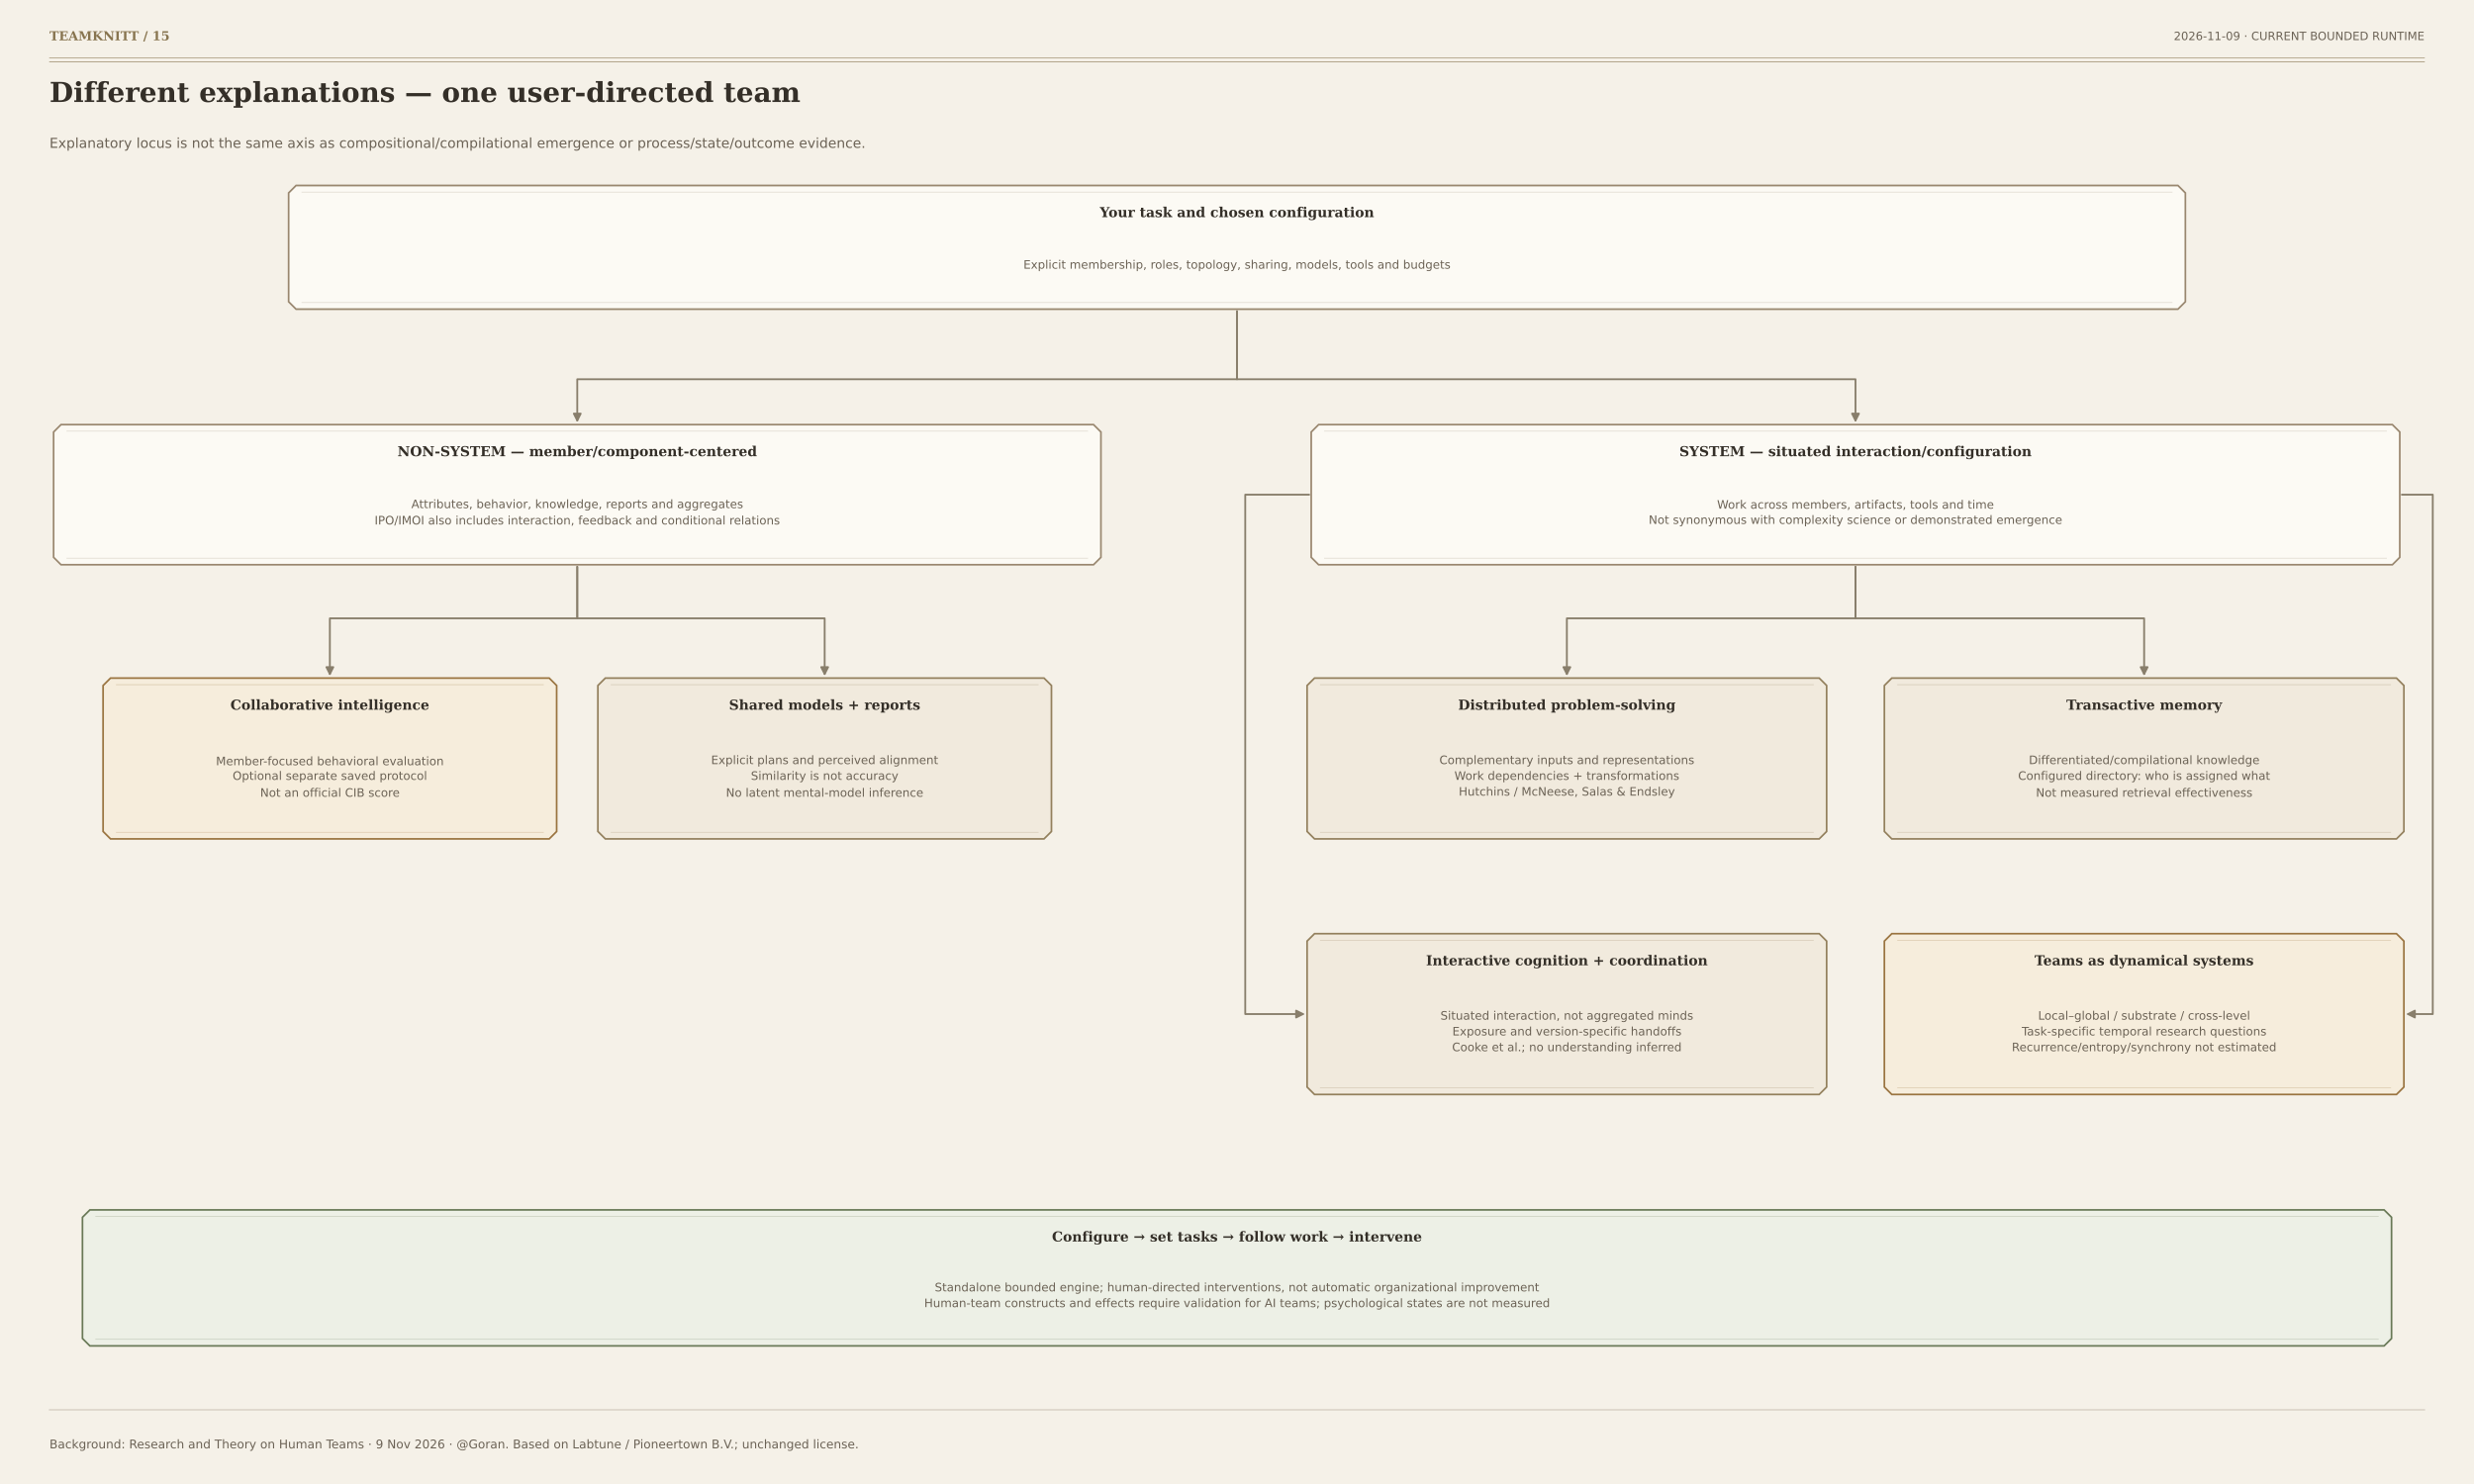
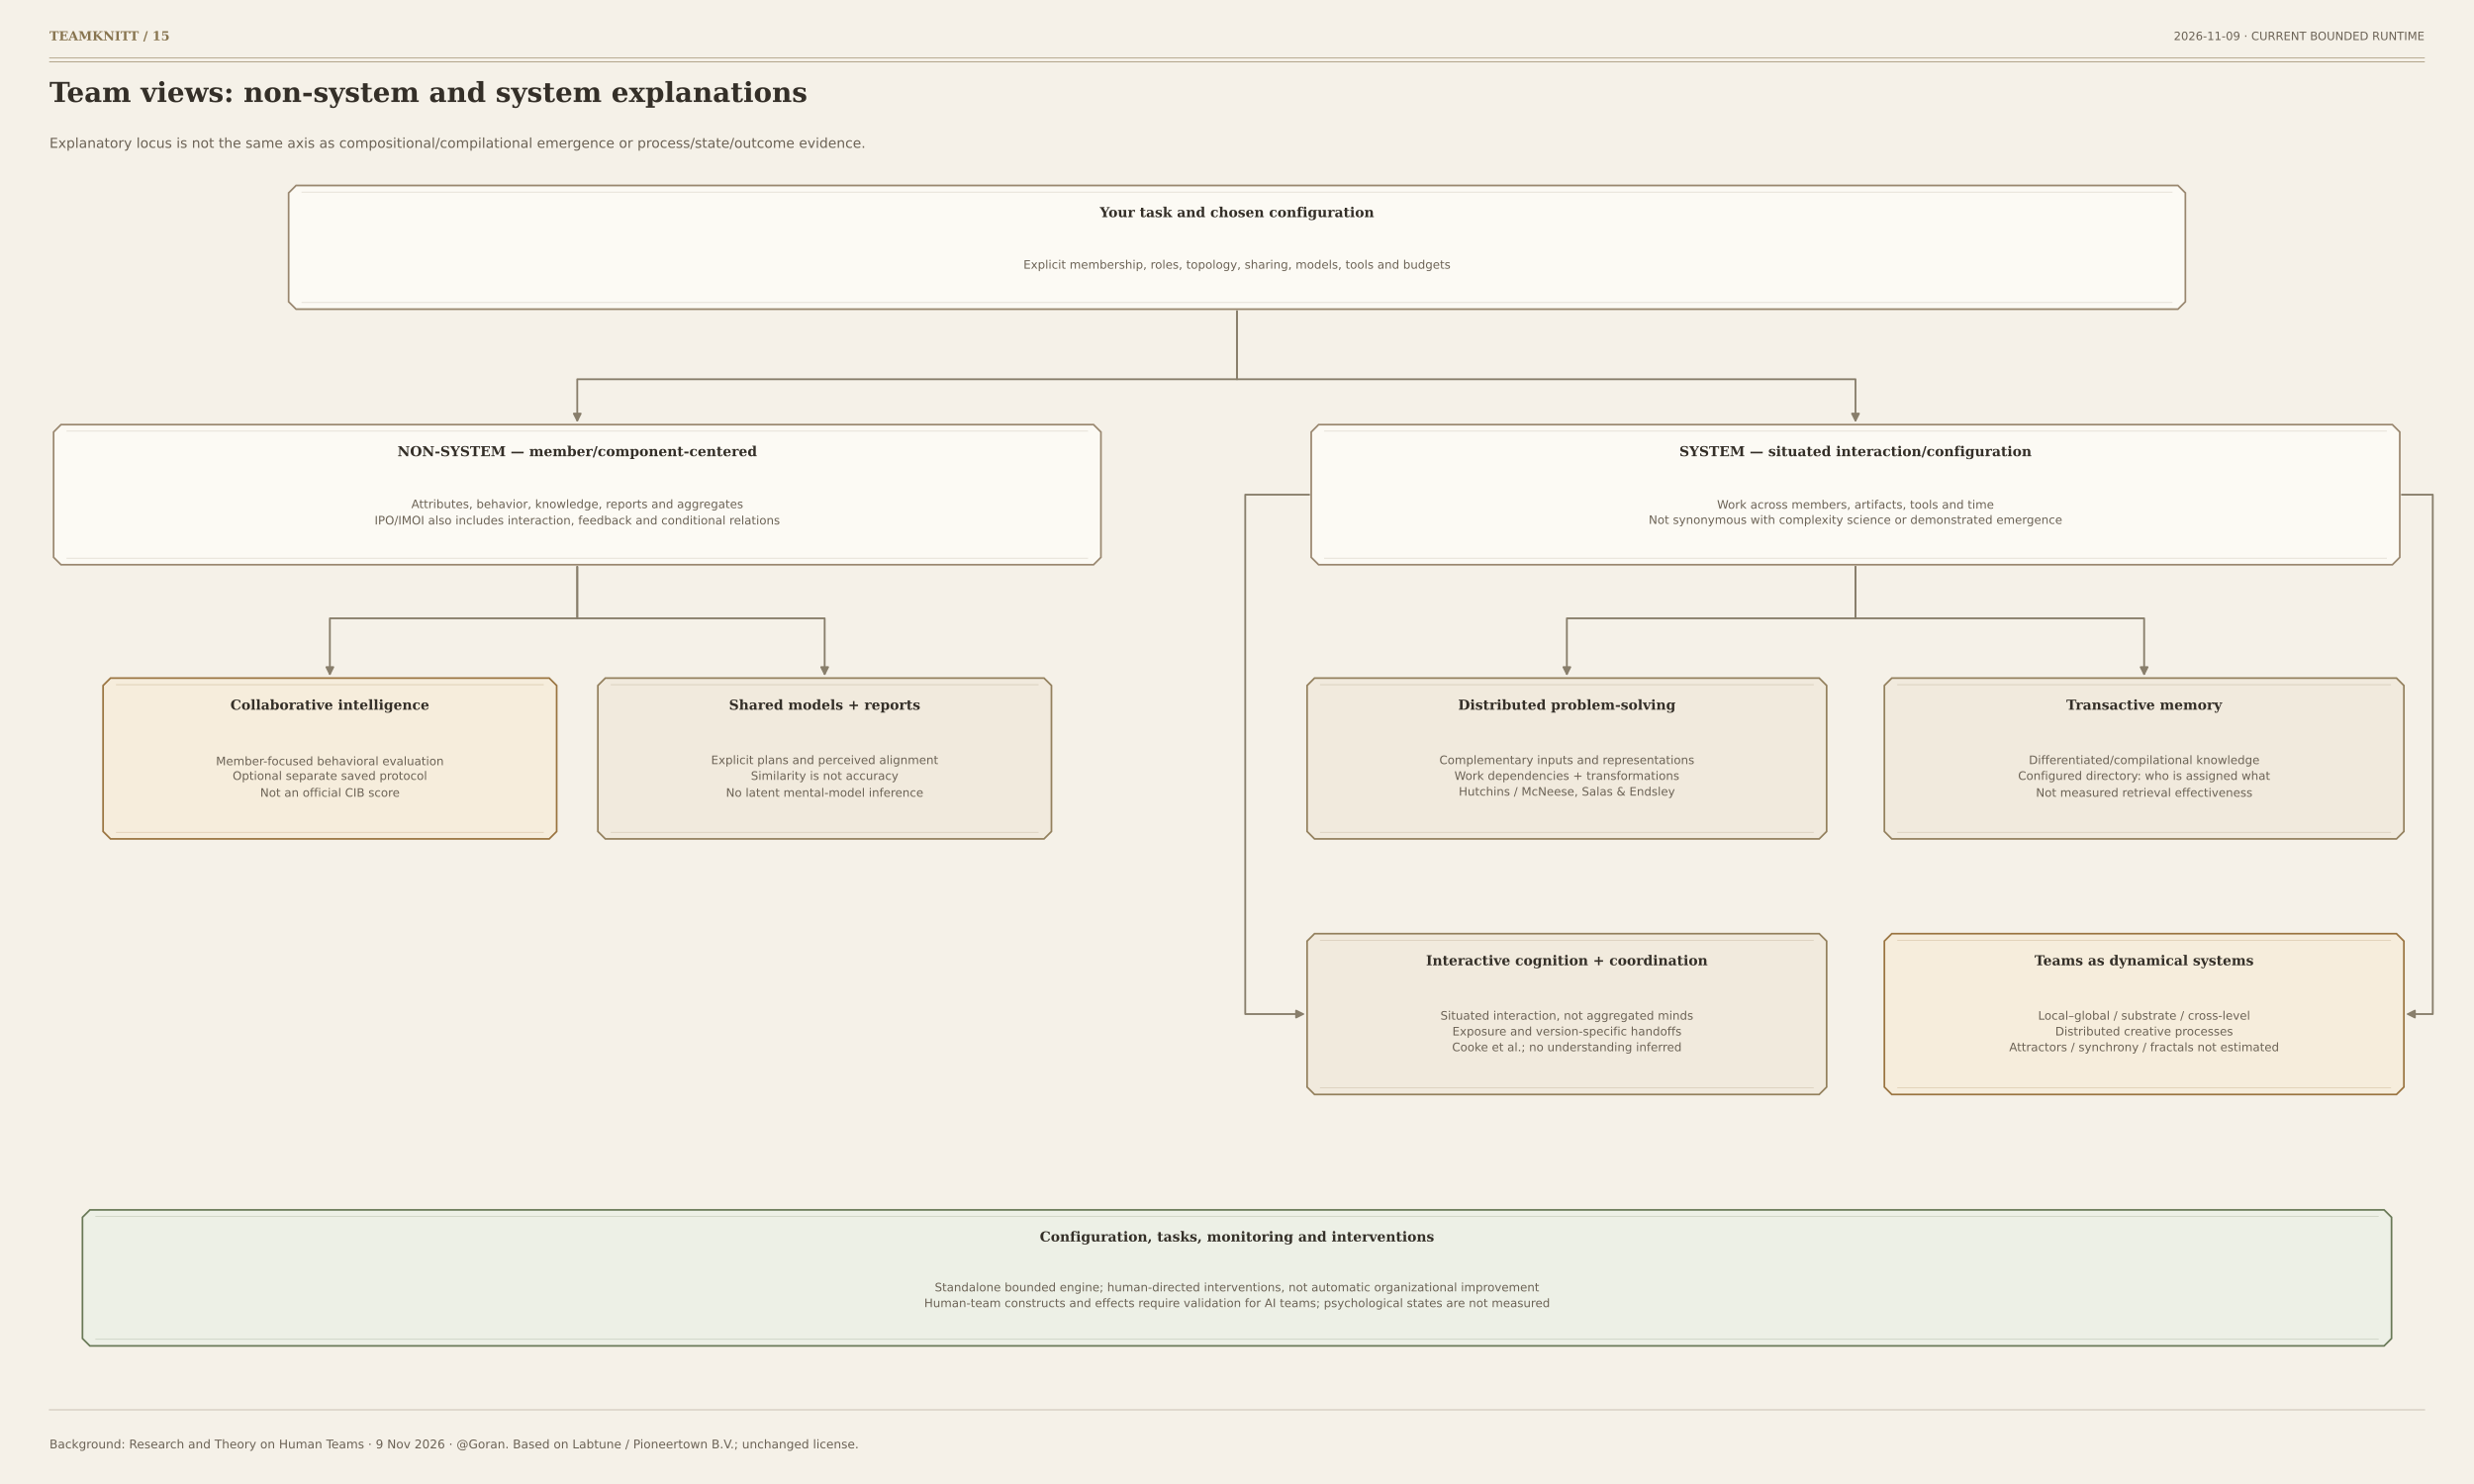
<svg xmlns="http://www.w3.org/2000/svg" width="2160pt" height="1296pt" viewBox="0 0 2160 1296" version="1.1">
  <defs>
    <style type="text/css">*{stroke-linejoin: round; stroke-linecap: butt}</style>
  </defs>
  <g id="figure_1">
    <g id="patch_1">
      <path d="M 0 1296 L 2160 1296 L 2160 0 L 0 0 z " style="fill: #f5f1e8" />
    </g>
    <g id="axes_1">
      <g id="patch_2">
-         <path d="M 1080 271.8 L 1080 331.2 L 504 331.2 L 504 367.211 " clip-path="url(#pef804aaabe)" style="fill: none; stroke: #887e6b; stroke-width: 1.6; stroke-linecap: round" />
-         <path d="M 507 361.211 L 504 367.211 L 501 361.211 z " clip-path="url(#pef804aaabe)" style="fill: #887e6b; stroke: #887e6b; stroke-width: 1.6; stroke-linecap: round" />
+         <path d="M 1080 271.8 L 1080 331.2 L 504 331.2 L 504 367.211 " clip-path="url(#pc1cae5103c)" style="fill: none; stroke: #887e6b; stroke-width: 1.6; stroke-linecap: round" />
+         <path d="M 507 361.211 L 504 367.211 L 501 361.211 z " clip-path="url(#pc1cae5103c)" style="fill: #887e6b; stroke: #887e6b; stroke-width: 1.6; stroke-linecap: round" />
      </g>
      <g id="patch_3">
-         <path d="M 1080 271.8 L 1080 331.2 L 1620 331.2 L 1620 367.211 " clip-path="url(#pef804aaabe)" style="fill: none; stroke: #887e6b; stroke-width: 1.6; stroke-linecap: round" />
-         <path d="M 1623 361.211 L 1620 367.211 L 1617 361.211 z " clip-path="url(#pef804aaabe)" style="fill: #887e6b; stroke: #887e6b; stroke-width: 1.6; stroke-linecap: round" />
+         <path d="M 1080 271.8 L 1080 331.2 L 1620 331.2 L 1620 367.211 " clip-path="url(#pc1cae5103c)" style="fill: none; stroke: #887e6b; stroke-width: 1.6; stroke-linecap: round" />
+         <path d="M 1623 361.211 L 1620 367.211 L 1617 361.211 z " clip-path="url(#pc1cae5103c)" style="fill: #887e6b; stroke: #887e6b; stroke-width: 1.6; stroke-linecap: round" />
      </g>
      <g id="patch_4">
-         <path d="M 504 495 L 504 540 L 288 540 L 288 588.611 " clip-path="url(#pef804aaabe)" style="fill: none; stroke: #887e6b; stroke-width: 1.6; stroke-linecap: round" />
-         <path d="M 291 582.611 L 288 588.611 L 285 582.611 z " clip-path="url(#pef804aaabe)" style="fill: #887e6b; stroke: #887e6b; stroke-width: 1.6; stroke-linecap: round" />
+         <path d="M 504 495 L 504 540 L 288 540 L 288 588.611 " clip-path="url(#pc1cae5103c)" style="fill: none; stroke: #887e6b; stroke-width: 1.6; stroke-linecap: round" />
+         <path d="M 291 582.611 L 288 588.611 L 285 582.611 z " clip-path="url(#pc1cae5103c)" style="fill: #887e6b; stroke: #887e6b; stroke-width: 1.6; stroke-linecap: round" />
      </g>
      <g id="patch_5">
-         <path d="M 504 495 L 504 540 L 720 540 L 720 588.611 " clip-path="url(#pef804aaabe)" style="fill: none; stroke: #887e6b; stroke-width: 1.6; stroke-linecap: round" />
-         <path d="M 723 582.611 L 720 588.611 L 717 582.611 z " clip-path="url(#pef804aaabe)" style="fill: #887e6b; stroke: #887e6b; stroke-width: 1.6; stroke-linecap: round" />
+         <path d="M 504 495 L 504 540 L 720 540 L 720 588.611 " clip-path="url(#pc1cae5103c)" style="fill: none; stroke: #887e6b; stroke-width: 1.6; stroke-linecap: round" />
+         <path d="M 723 582.611 L 720 588.611 L 717 582.611 z " clip-path="url(#pc1cae5103c)" style="fill: #887e6b; stroke: #887e6b; stroke-width: 1.6; stroke-linecap: round" />
      </g>
      <g id="patch_6">
-         <path d="M 1620 495 L 1620 540 L 1368 540 L 1368 588.611 " clip-path="url(#pef804aaabe)" style="fill: none; stroke: #887e6b; stroke-width: 1.6; stroke-linecap: round" />
-         <path d="M 1371 582.611 L 1368 588.611 L 1365 582.611 z " clip-path="url(#pef804aaabe)" style="fill: #887e6b; stroke: #887e6b; stroke-width: 1.6; stroke-linecap: round" />
+         <path d="M 1620 495 L 1620 540 L 1368 540 L 1368 588.611 " clip-path="url(#pc1cae5103c)" style="fill: none; stroke: #887e6b; stroke-width: 1.6; stroke-linecap: round" />
+         <path d="M 1371 582.611 L 1368 588.611 L 1365 582.611 z " clip-path="url(#pc1cae5103c)" style="fill: #887e6b; stroke: #887e6b; stroke-width: 1.6; stroke-linecap: round" />
      </g>
      <g id="patch_7">
-         <path d="M 1620 495 L 1620 540 L 1872 540 L 1872 588.611 " clip-path="url(#pef804aaabe)" style="fill: none; stroke: #887e6b; stroke-width: 1.6; stroke-linecap: round" />
-         <path d="M 1875 582.611 L 1872 588.611 L 1869 582.611 z " clip-path="url(#pef804aaabe)" style="fill: #887e6b; stroke: #887e6b; stroke-width: 1.6; stroke-linecap: round" />
+         <path d="M 1620 495 L 1620 540 L 1872 540 L 1872 588.611 " clip-path="url(#pc1cae5103c)" style="fill: none; stroke: #887e6b; stroke-width: 1.6; stroke-linecap: round" />
+         <path d="M 1875 582.611 L 1872 588.611 L 1869 582.611 z " clip-path="url(#pc1cae5103c)" style="fill: #887e6b; stroke: #887e6b; stroke-width: 1.6; stroke-linecap: round" />
      </g>
      <g id="patch_8">
-         <path d="M 1143 432 L 1087.2 432 L 1087.2 885.6 L 1137.611 885.6 " clip-path="url(#pef804aaabe)" style="fill: none; stroke: #887e6b; stroke-width: 1.6; stroke-linecap: round" />
-         <path d="M 1131.611 882.6 L 1137.611 885.6 L 1131.611 888.6 z " clip-path="url(#pef804aaabe)" style="fill: #887e6b; stroke: #887e6b; stroke-width: 1.6; stroke-linecap: round" />
+         <path d="M 1143 432 L 1087.2 432 L 1087.2 885.6 L 1137.611 885.6 " clip-path="url(#pc1cae5103c)" style="fill: none; stroke: #887e6b; stroke-width: 1.6; stroke-linecap: round" />
+         <path d="M 1131.611 882.6 L 1137.611 885.6 L 1131.611 888.6 z " clip-path="url(#pc1cae5103c)" style="fill: #887e6b; stroke: #887e6b; stroke-width: 1.6; stroke-linecap: round" />
      </g>
      <g id="patch_9">
-         <path d="M 2097 432 L 2124 432 L 2124 885.6 L 2102.389 885.6 " clip-path="url(#pef804aaabe)" style="fill: none; stroke: #887e6b; stroke-width: 1.6; stroke-linecap: round" />
-         <path d="M 2108.389 888.6 L 2102.389 885.6 L 2108.389 882.6 z " clip-path="url(#pef804aaabe)" style="fill: #887e6b; stroke: #887e6b; stroke-width: 1.6; stroke-linecap: round" />
+         <path d="M 2097 432 L 2124 432 L 2124 885.6 L 2102.389 885.6 " clip-path="url(#pc1cae5103c)" style="fill: none; stroke: #887e6b; stroke-width: 1.6; stroke-linecap: round" />
+         <path d="M 2108.389 888.6 L 2102.389 885.6 L 2108.389 882.6 z " clip-path="url(#pc1cae5103c)" style="fill: #887e6b; stroke: #887e6b; stroke-width: 1.6; stroke-linecap: round" />
      </g>
      <g id="line2d_1">
-         <path d="M 43.2 50.4 L 2116.8 50.4 " clip-path="url(#pef804aaabe)" style="fill: none; stroke: #87744f; stroke-width: 0.5; stroke-linecap: square" />
+         <path d="M 43.2 50.4 L 2116.8 50.4 " clip-path="url(#pc1cae5103c)" style="fill: none; stroke: #87744f; stroke-width: 0.5; stroke-linecap: square" />
      </g>
      <g id="line2d_2">
-         <path d="M 43.2 54 L 2116.8 54 " clip-path="url(#pef804aaabe)" style="fill: none; stroke: #87744f; stroke-width: 0.5; stroke-linecap: square" />
+         <path d="M 43.2 54 L 2116.8 54 " clip-path="url(#pc1cae5103c)" style="fill: none; stroke: #87744f; stroke-width: 0.5; stroke-linecap: square" />
      </g>
      <g id="line2d_3">
-         <path d="M 43.2 1231.2 L 2116.8 1231.2 " clip-path="url(#pef804aaabe)" style="fill: none; stroke: #d2c9bc; stroke-linecap: square" />
+         <path d="M 43.2 1231.2 L 2116.8 1231.2 " clip-path="url(#pc1cae5103c)" style="fill: none; stroke: #d2c9bc; stroke-linecap: square" />
      </g>
      <g id="text_1">
        <text style="font-weight: 700; font-size: 11px; font-family: 'DejaVu Serif'; text-anchor: start; fill: #87744f" x="43.2" y="35.257" transform="rotate(-0 43.2 35.25742)">TEAMKNITT / 15</text>
      </g>
      <g id="text_2">
        <text style="font-size: 10px; font-family: 'DejaVu Sans'; text-anchor: end; fill: #6b6255" x="2116.8" y="34.998" transform="rotate(-0 2116.8 34.99766)">2026-11-09 · CURRENT BOUNDED RUNTIME</text>
      </g>
      <g id="text_3">
-         <text style="font-weight: 700; font-size: 24px; font-family: 'DejaVu Serif'; text-anchor: start; fill: #342f28" x="43.2" y="89.035" transform="rotate(-0 43.2 89.03531)">Different explanations — one user-directed team</text>
+         <text style="font-weight: 700; font-size: 24px; font-family: 'DejaVu Serif'; text-anchor: start; fill: #342f28" x="43.2" y="89.035" transform="rotate(-0 43.2 89.03531)">Team views: non-system and system explanations</text>
      </g>
      <g id="text_4">
        <text style="font-size: 12px; font-family: 'DejaVu Sans'; text-anchor: start; fill: #6b6255" x="43.2" y="129.118" transform="rotate(-0 43.2 129.1177)">Explanatory locus is not the same axis as compositional/compilational emergence or process/state/outcome evidence.</text>
      </g>
      <g id="patch_10">
-         <path d="M 258.48 162 L 1901.52 162 L 1908 168.48 L 1908 263.52 L 1901.52 270 L 258.48 270 L 252 263.52 L 252 168.48 z " clip-path="url(#pef804aaabe)" style="fill: #fcfaf4; stroke: #99876f; stroke-width: 1.5; stroke-linejoin: miter" />
+         <path d="M 258.48 162 L 1901.52 162 L 1908 168.48 L 1908 263.52 L 1901.52 270 L 258.48 270 L 252 263.52 L 252 168.48 z " clip-path="url(#pc1cae5103c)" style="fill: #fcfaf4; stroke: #99876f; stroke-width: 1.5; stroke-linejoin: miter" />
      </g>
      <g id="patch_11">
-         <path d="M 53.28 370.8 L 954.72 370.8 L 961.2 377.28 L 961.2 486.72 L 954.72 493.2 L 53.28 493.2 L 46.8 486.72 L 46.8 377.28 z " clip-path="url(#pef804aaabe)" style="fill: #fcfaf4; stroke: #99876f; stroke-width: 1.5; stroke-linejoin: miter" />
+         <path d="M 53.28 370.8 L 954.72 370.8 L 961.2 377.28 L 961.2 486.72 L 954.72 493.2 L 53.28 493.2 L 46.8 486.72 L 46.8 377.28 z " clip-path="url(#pc1cae5103c)" style="fill: #fcfaf4; stroke: #99876f; stroke-width: 1.5; stroke-linejoin: miter" />
      </g>
      <g id="patch_12">
-         <path d="M 1151.28 370.8 L 2088.72 370.8 L 2095.2 377.28 L 2095.2 486.72 L 2088.72 493.2 L 1151.28 493.2 L 1144.8 486.72 L 1144.8 377.28 z " clip-path="url(#pef804aaabe)" style="fill: #fcfaf4; stroke: #99876f; stroke-width: 1.5; stroke-linejoin: miter" />
+         <path d="M 1151.28 370.8 L 2088.72 370.8 L 2095.2 377.28 L 2095.2 486.72 L 2088.72 493.2 L 1151.28 493.2 L 1144.8 486.72 L 1144.8 377.28 z " clip-path="url(#pc1cae5103c)" style="fill: #fcfaf4; stroke: #99876f; stroke-width: 1.5; stroke-linejoin: miter" />
      </g>
      <g id="patch_13">
-         <path d="M 96.48 592.2 L 479.52 592.2 L 486 598.68 L 486 726.12 L 479.52 732.6 L 96.48 732.6 L 90 726.12 L 90 598.68 z " clip-path="url(#pef804aaabe)" style="fill: #f6eddc; stroke: #9a7440; stroke-width: 1.5; stroke-linejoin: miter" />
+         <path d="M 96.48 592.2 L 479.52 592.2 L 486 598.68 L 486 726.12 L 479.52 732.6 L 96.48 732.6 L 90 726.12 L 90 598.68 z " clip-path="url(#pc1cae5103c)" style="fill: #f6eddc; stroke: #9a7440; stroke-width: 1.5; stroke-linejoin: miter" />
      </g>
      <g id="patch_14">
-         <path d="M 528.48 592.2 L 911.52 592.2 L 918 598.68 L 918 726.12 L 911.52 732.6 L 528.48 732.6 L 522 726.12 L 522 598.68 z " clip-path="url(#pef804aaabe)" style="fill: #f1eadd; stroke: #93805d; stroke-width: 1.5; stroke-linejoin: miter" />
+         <path d="M 528.48 592.2 L 911.52 592.2 L 918 598.68 L 918 726.12 L 911.52 732.6 L 528.48 732.6 L 522 726.12 L 522 598.68 z " clip-path="url(#pc1cae5103c)" style="fill: #f1eadd; stroke: #93805d; stroke-width: 1.5; stroke-linejoin: miter" />
      </g>
      <g id="patch_15">
-         <path d="M 1147.68 592.2 L 1588.32 592.2 L 1594.8 598.68 L 1594.8 726.12 L 1588.32 732.6 L 1147.68 732.6 L 1141.2 726.12 L 1141.2 598.68 z " clip-path="url(#pef804aaabe)" style="fill: #f1eadd; stroke: #93805d; stroke-width: 1.5; stroke-linejoin: miter" />
+         <path d="M 1147.68 592.2 L 1588.32 592.2 L 1594.8 598.68 L 1594.8 726.12 L 1588.32 732.6 L 1147.68 732.6 L 1141.2 726.12 L 1141.2 598.68 z " clip-path="url(#pc1cae5103c)" style="fill: #f1eadd; stroke: #93805d; stroke-width: 1.5; stroke-linejoin: miter" />
      </g>
      <g id="patch_16">
-         <path d="M 1651.68 592.2 L 2092.32 592.2 L 2098.8 598.68 L 2098.8 726.12 L 2092.32 732.6 L 1651.68 732.6 L 1645.2 726.12 L 1645.2 598.68 z " clip-path="url(#pef804aaabe)" style="fill: #f1eadd; stroke: #93805d; stroke-width: 1.5; stroke-linejoin: miter" />
+         <path d="M 1651.68 592.2 L 2092.32 592.2 L 2098.8 598.68 L 2098.8 726.12 L 2092.32 732.6 L 1651.68 732.6 L 1645.2 726.12 L 1645.2 598.68 z " clip-path="url(#pc1cae5103c)" style="fill: #f1eadd; stroke: #93805d; stroke-width: 1.5; stroke-linejoin: miter" />
      </g>
      <g id="patch_17">
-         <path d="M 1147.68 815.4 L 1588.32 815.4 L 1594.8 821.88 L 1594.8 949.32 L 1588.32 955.8 L 1147.68 955.8 L 1141.2 949.32 L 1141.2 821.88 z " clip-path="url(#pef804aaabe)" style="fill: #f1eadd; stroke: #93805d; stroke-width: 1.5; stroke-linejoin: miter" />
+         <path d="M 1147.68 815.4 L 1588.32 815.4 L 1594.8 821.88 L 1594.8 949.32 L 1588.32 955.8 L 1147.68 955.8 L 1141.2 949.32 L 1141.2 821.88 z " clip-path="url(#pc1cae5103c)" style="fill: #f1eadd; stroke: #93805d; stroke-width: 1.5; stroke-linejoin: miter" />
      </g>
      <g id="patch_18">
-         <path d="M 1651.68 815.4 L 2092.32 815.4 L 2098.8 821.88 L 2098.8 949.32 L 2092.32 955.8 L 1651.68 955.8 L 1645.2 949.32 L 1645.2 821.88 z " clip-path="url(#pef804aaabe)" style="fill: #f6eddc; stroke: #9a7440; stroke-width: 1.5; stroke-linejoin: miter" />
+         <path d="M 1651.68 815.4 L 2092.32 815.4 L 2098.8 821.88 L 2098.8 949.32 L 2092.32 955.8 L 1651.68 955.8 L 1645.2 949.32 L 1645.2 821.88 z " clip-path="url(#pc1cae5103c)" style="fill: #f6eddc; stroke: #9a7440; stroke-width: 1.5; stroke-linejoin: miter" />
      </g>
      <g id="patch_19">
-         <path d="M 78.48 1056.6 L 2081.52 1056.6 L 2088 1063.08 L 2088 1168.92 L 2081.52 1175.4 L 78.48 1175.4 L 72 1168.92 L 72 1063.08 z " clip-path="url(#pef804aaabe)" style="fill: #edf0e6; stroke: #697957; stroke-width: 1.5; stroke-linejoin: miter" />
+         <path d="M 78.48 1056.6 L 2081.52 1056.6 L 2088 1063.08 L 2088 1168.92 L 2081.52 1175.4 L 78.48 1175.4 L 72 1168.92 L 72 1063.08 z " clip-path="url(#pc1cae5103c)" style="fill: #edf0e6; stroke: #697957; stroke-width: 1.5; stroke-linejoin: miter" />
      </g>
      <g id="text_5">
        <text style="font-size: 10.5px; font-family: 'DejaVu Sans'; text-anchor: start; fill: #6b6255" x="43.2" y="1264.888" transform="rotate(-0 43.2 1264.888)">Background: Research and Theory on Human Teams · 9 Nov 2026 · @Goran. Based on Labtune / Pioneertown B.V.; unchanged license.</text>
      </g>
      <g id="line2d_4">
-         <path d="M 263.52 167.76 L 1896.48 167.76 " clip-path="url(#pef804aaabe)" style="fill: none; stroke: #99876f; stroke-opacity: 0.35; stroke-width: 0.55; stroke-linecap: square" />
+         <path d="M 263.52 167.76 L 1896.48 167.76 " clip-path="url(#pc1cae5103c)" style="fill: none; stroke: #99876f; stroke-opacity: 0.35; stroke-width: 0.55; stroke-linecap: square" />
      </g>
      <g id="line2d_5">
-         <path d="M 263.52 264.24 L 1896.48 264.24 " clip-path="url(#pef804aaabe)" style="fill: none; stroke: #99876f; stroke-opacity: 0.35; stroke-width: 0.55; stroke-linecap: square" />
+         <path d="M 263.52 264.24 L 1896.48 264.24 " clip-path="url(#pc1cae5103c)" style="fill: none; stroke: #99876f; stroke-opacity: 0.35; stroke-width: 0.55; stroke-linecap: square" />
      </g>
      <g id="text_6">
        <text style="font-weight: 700; font-size: 12px; font-family: 'DejaVu Serif'; text-anchor: middle; fill: #342f28" x="1080" y="189.598" transform="rotate(-0 1080 189.5977)">Your task and chosen configuration</text>
      </g>
      <g id="text_7">
        <text style="font-size: 10.2px; font-family: 'DejaVu Sans'; text-anchor: middle; fill: #6b6255" x="1080" y="234.655" transform="rotate(-0 1080 234.6546)">Explicit membership, roles, topology, sharing, models, tools and budgets</text>
      </g>
      <g id="line2d_6">
-         <path d="M 58.32 376.56 L 949.68 376.56 " clip-path="url(#pef804aaabe)" style="fill: none; stroke: #99876f; stroke-opacity: 0.35; stroke-width: 0.55; stroke-linecap: square" />
+         <path d="M 58.32 376.56 L 949.68 376.56 " clip-path="url(#pc1cae5103c)" style="fill: none; stroke: #99876f; stroke-opacity: 0.35; stroke-width: 0.55; stroke-linecap: square" />
      </g>
      <g id="line2d_7">
-         <path d="M 58.32 487.44 L 949.68 487.44 " clip-path="url(#pef804aaabe)" style="fill: none; stroke: #99876f; stroke-opacity: 0.35; stroke-width: 0.55; stroke-linecap: square" />
+         <path d="M 58.32 487.44 L 949.68 487.44 " clip-path="url(#pc1cae5103c)" style="fill: none; stroke: #99876f; stroke-opacity: 0.35; stroke-width: 0.55; stroke-linecap: square" />
      </g>
      <g id="text_8">
        <text style="font-weight: 700; font-size: 12px; font-family: 'DejaVu Serif'; text-anchor: middle; fill: #342f28" x="504" y="398.398" transform="rotate(-0 504 398.3977)">NON-SYSTEM — member/component-centered</text>
      </g>
      <g id="text_9">
        <text style="font-size: 10.2px; font-family: 'DejaVu Sans'; fill: #6b6255" transform="translate(359.1178 443.7696)">Attributes, behavior, knowledge, reports and aggregates</text>
        <text style="font-size: 10.2px; font-family: 'DejaVu Sans'; fill: #6b6255" transform="translate(327.0236 458.0073)">IPO/IMOI also includes interaction, feedback and conditional relations</text>
      </g>
      <g id="line2d_8">
-         <path d="M 1156.32 376.56 L 2083.68 376.56 " clip-path="url(#pef804aaabe)" style="fill: none; stroke: #99876f; stroke-opacity: 0.35; stroke-width: 0.55; stroke-linecap: square" />
+         <path d="M 1156.32 376.56 L 2083.68 376.56 " clip-path="url(#pc1cae5103c)" style="fill: none; stroke: #99876f; stroke-opacity: 0.35; stroke-width: 0.55; stroke-linecap: square" />
      </g>
      <g id="line2d_9">
-         <path d="M 1156.32 487.44 L 2083.68 487.44 " clip-path="url(#pef804aaabe)" style="fill: none; stroke: #99876f; stroke-opacity: 0.35; stroke-width: 0.55; stroke-linecap: square" />
+         <path d="M 1156.32 487.44 L 2083.68 487.44 " clip-path="url(#pc1cae5103c)" style="fill: none; stroke: #99876f; stroke-opacity: 0.35; stroke-width: 0.55; stroke-linecap: square" />
      </g>
      <g id="text_10">
        <text style="font-weight: 700; font-size: 12px; font-family: 'DejaVu Serif'; text-anchor: middle; fill: #342f28" x="1620" y="398.398" transform="rotate(-0 1620 398.3977)">SYSTEM — situated interaction/configuration</text>
      </g>
      <g id="text_11">
        <text style="font-size: 10.2px; font-family: 'DejaVu Sans'; fill: #6b6255" transform="translate(1499.118 444.2373)">Work across members, artifacts, tools and time</text>
        <text style="font-size: 10.2px; font-family: 'DejaVu Sans'; fill: #6b6255" transform="translate(1439.436 457.5396)">Not synonymous with complexity science or demonstrated emergence</text>
      </g>
      <g id="line2d_10">
-         <path d="M 101.52 597.96 L 474.48 597.96 " clip-path="url(#pef804aaabe)" style="fill: none; stroke: #9a7440; stroke-opacity: 0.35; stroke-width: 0.55; stroke-linecap: square" />
+         <path d="M 101.52 597.96 L 474.48 597.96 " clip-path="url(#pc1cae5103c)" style="fill: none; stroke: #9a7440; stroke-opacity: 0.35; stroke-width: 0.55; stroke-linecap: square" />
      </g>
      <g id="line2d_11">
-         <path d="M 101.52 726.84 L 474.48 726.84 " clip-path="url(#pef804aaabe)" style="fill: none; stroke: #9a7440; stroke-opacity: 0.35; stroke-width: 0.55; stroke-linecap: square" />
+         <path d="M 101.52 726.84 L 474.48 726.84 " clip-path="url(#pc1cae5103c)" style="fill: none; stroke: #9a7440; stroke-opacity: 0.35; stroke-width: 0.55; stroke-linecap: square" />
      </g>
      <g id="text_12">
        <text style="font-weight: 700; font-size: 12px; font-family: 'DejaVu Serif'; text-anchor: middle; fill: #342f28" x="288" y="619.798" transform="rotate(-0 288 619.7977)">Collaborative intelligence</text>
      </g>
      <g id="text_13">
        <text style="font-size: 10.2px; font-family: 'DejaVu Sans'; fill: #6b6255" transform="translate(188.5277 668.2727)">Member-focused behavioral evaluation</text>
        <text style="font-size: 10.2px; font-family: 'DejaVu Sans'; fill: #6b6255" transform="translate(203.0762 681.0546)">Optional separate saved protocol</text>
        <text style="font-size: 10.2px; font-family: 'DejaVu Sans'; fill: #6b6255" transform="translate(227.1403 695.8127)">Not an official CIB score</text>
      </g>
      <g id="line2d_12">
-         <path d="M 533.52 597.96 L 906.48 597.96 " clip-path="url(#pef804aaabe)" style="fill: none; stroke: #93805d; stroke-opacity: 0.35; stroke-width: 0.55; stroke-linecap: square" />
+         <path d="M 533.52 597.96 L 906.48 597.96 " clip-path="url(#pc1cae5103c)" style="fill: none; stroke: #93805d; stroke-opacity: 0.35; stroke-width: 0.55; stroke-linecap: square" />
      </g>
      <g id="line2d_13">
-         <path d="M 533.52 726.84 L 906.48 726.84 " clip-path="url(#pef804aaabe)" style="fill: none; stroke: #93805d; stroke-opacity: 0.35; stroke-width: 0.55; stroke-linecap: square" />
+         <path d="M 533.52 726.84 L 906.48 726.84 " clip-path="url(#pc1cae5103c)" style="fill: none; stroke: #93805d; stroke-opacity: 0.35; stroke-width: 0.55; stroke-linecap: square" />
      </g>
      <g id="text_14">
        <text style="font-weight: 700; font-size: 12px; font-family: 'DejaVu Serif'; text-anchor: middle; fill: #342f28" x="720" y="619.798" transform="rotate(-0 720 619.7977)">Shared models + reports</text>
      </g>
      <g id="text_15">
        <text style="font-size: 10.2px; font-family: 'DejaVu Sans'; fill: #6b6255" transform="translate(620.8401 667.2846)">Explicit plans and perceived alignment</text>
        <text style="font-size: 10.2px; font-family: 'DejaVu Sans'; fill: #6b6255" transform="translate(655.5886 681.0546)">Similarity is not accuracy</text>
        <text style="font-size: 10.2px; font-family: 'DejaVu Sans'; fill: #6b6255" transform="translate(633.8108 695.8127)">No latent mental-model inference</text>
      </g>
      <g id="line2d_14">
-         <path d="M 1152.72 597.96 L 1583.28 597.96 " clip-path="url(#pef804aaabe)" style="fill: none; stroke: #93805d; stroke-opacity: 0.35; stroke-width: 0.55; stroke-linecap: square" />
+         <path d="M 1152.72 597.96 L 1583.28 597.96 " clip-path="url(#pc1cae5103c)" style="fill: none; stroke: #93805d; stroke-opacity: 0.35; stroke-width: 0.55; stroke-linecap: square" />
      </g>
      <g id="line2d_15">
-         <path d="M 1152.72 726.84 L 1583.28 726.84 " clip-path="url(#pef804aaabe)" style="fill: none; stroke: #93805d; stroke-opacity: 0.35; stroke-width: 0.55; stroke-linecap: square" />
+         <path d="M 1152.72 726.84 L 1583.28 726.84 " clip-path="url(#pc1cae5103c)" style="fill: none; stroke: #93805d; stroke-opacity: 0.35; stroke-width: 0.55; stroke-linecap: square" />
      </g>
      <g id="text_16">
        <text style="font-weight: 700; font-size: 12px; font-family: 'DejaVu Serif'; text-anchor: middle; fill: #342f28" x="1368" y="619.798" transform="rotate(-0 1368 619.7977)">Distributed problem-solving</text>
      </g>
      <g id="text_17">
        <text style="font-size: 10.2px; font-family: 'DejaVu Sans'; fill: #6b6255" transform="translate(1256.688 667.2846)">Complementary inputs and representations</text>
        <text style="font-size: 10.2px; font-family: 'DejaVu Sans'; fill: #6b6255" transform="translate(1269.79 681.0546)">Work dependencies + transformations</text>
        <text style="font-size: 10.2px; font-family: 'DejaVu Sans'; fill: #6b6255" transform="translate(1273.595 694.8246)">Hutchins / McNeese, Salas &amp; Endsley</text>
      </g>
      <g id="line2d_16">
-         <path d="M 1656.72 597.96 L 2087.28 597.96 " clip-path="url(#pef804aaabe)" style="fill: none; stroke: #93805d; stroke-opacity: 0.35; stroke-width: 0.55; stroke-linecap: square" />
+         <path d="M 1656.72 597.96 L 2087.28 597.96 " clip-path="url(#pc1cae5103c)" style="fill: none; stroke: #93805d; stroke-opacity: 0.35; stroke-width: 0.55; stroke-linecap: square" />
      </g>
      <g id="line2d_17">
-         <path d="M 1656.72 726.84 L 2087.28 726.84 " clip-path="url(#pef804aaabe)" style="fill: none; stroke: #93805d; stroke-opacity: 0.35; stroke-width: 0.55; stroke-linecap: square" />
+         <path d="M 1656.72 726.84 L 2087.28 726.84 " clip-path="url(#pc1cae5103c)" style="fill: none; stroke: #93805d; stroke-opacity: 0.35; stroke-width: 0.55; stroke-linecap: square" />
      </g>
      <g id="text_18">
        <text style="font-weight: 700; font-size: 12px; font-family: 'DejaVu Serif'; text-anchor: middle; fill: #342f28" x="1872" y="619.798" transform="rotate(-0 1872 619.7977)">Transactive memory</text>
      </g>
      <g id="text_19">
        <text style="font-size: 10.2px; font-family: 'DejaVu Sans'; fill: #6b6255" transform="translate(1771.349 667.2846)">Differentiated/compilational knowledge</text>
        <text style="font-size: 10.2px; font-family: 'DejaVu Sans'; fill: #6b6255" transform="translate(1761.951 681.0546)">Configured directory: who is assigned what</text>
        <text style="font-size: 10.2px; font-family: 'DejaVu Sans'; fill: #6b6255" transform="translate(1777.538 695.8127)">Not measured retrieval effectiveness</text>
      </g>
      <g id="line2d_18">
-         <path d="M 1152.72 821.16 L 1583.28 821.16 " clip-path="url(#pef804aaabe)" style="fill: none; stroke: #93805d; stroke-opacity: 0.35; stroke-width: 0.55; stroke-linecap: square" />
+         <path d="M 1152.72 821.16 L 1583.28 821.16 " clip-path="url(#pc1cae5103c)" style="fill: none; stroke: #93805d; stroke-opacity: 0.35; stroke-width: 0.55; stroke-linecap: square" />
      </g>
      <g id="line2d_19">
-         <path d="M 1152.72 950.04 L 1583.28 950.04 " clip-path="url(#pef804aaabe)" style="fill: none; stroke: #93805d; stroke-opacity: 0.35; stroke-width: 0.55; stroke-linecap: square" />
+         <path d="M 1152.72 950.04 L 1583.28 950.04 " clip-path="url(#pc1cae5103c)" style="fill: none; stroke: #93805d; stroke-opacity: 0.35; stroke-width: 0.55; stroke-linecap: square" />
      </g>
      <g id="text_20">
        <text style="font-weight: 700; font-size: 12px; font-family: 'DejaVu Serif'; text-anchor: middle; fill: #342f28" x="1368" y="842.998" transform="rotate(-0 1368 842.9977)">Interactive cognition + coordination</text>
      </g>
      <g id="text_21">
        <text style="font-size: 10.2px; font-family: 'DejaVu Sans'; fill: #6b6255" transform="translate(1257.603 890.4846)">Situated interaction, not aggregated minds</text>
        <text style="font-size: 10.2px; font-family: 'DejaVu Sans'; fill: #6b6255" transform="translate(1268.024 904.2546)">Exposure and version-specific handoffs</text>
        <text style="font-size: 10.2px; font-family: 'DejaVu Sans'; fill: #6b6255" transform="translate(1267.788 918.0246)">Cooke et al.; no understanding inferred</text>
      </g>
      <g id="line2d_20">
-         <path d="M 1656.72 821.16 L 2087.28 821.16 " clip-path="url(#pef804aaabe)" style="fill: none; stroke: #9a7440; stroke-opacity: 0.35; stroke-width: 0.55; stroke-linecap: square" />
+         <path d="M 1656.72 821.16 L 2087.28 821.16 " clip-path="url(#pc1cae5103c)" style="fill: none; stroke: #9a7440; stroke-opacity: 0.35; stroke-width: 0.55; stroke-linecap: square" />
      </g>
      <g id="line2d_21">
-         <path d="M 1656.72 950.04 L 2087.28 950.04 " clip-path="url(#pef804aaabe)" style="fill: none; stroke: #9a7440; stroke-opacity: 0.35; stroke-width: 0.55; stroke-linecap: square" />
+         <path d="M 1656.72 950.04 L 2087.28 950.04 " clip-path="url(#pc1cae5103c)" style="fill: none; stroke: #9a7440; stroke-opacity: 0.35; stroke-width: 0.55; stroke-linecap: square" />
      </g>
      <g id="text_22">
        <text style="font-weight: 700; font-size: 12px; font-family: 'DejaVu Serif'; text-anchor: middle; fill: #342f28" x="1872" y="842.998" transform="rotate(-0 1872 842.9977)">Teams as dynamical systems</text>
      </g>
      <g id="text_23">
        <text style="font-size: 10.2px; font-family: 'DejaVu Sans'; fill: #6b6255" transform="translate(1779.423 890.4846)">Local–global / substrate / cross-level</text>
-         <text style="font-size: 10.2px; font-family: 'DejaVu Sans'; fill: #6b6255" transform="translate(1765.165 904.2546)">Task-specific temporal research questions</text>
-         <text style="font-size: 10.2px; font-family: 'DejaVu Sans'; fill: #6b6255" transform="translate(1756.467 918.0246)">Recurrence/entropy/synchrony not estimated</text>
+         <text style="font-size: 10.2px; font-family: 'DejaVu Sans'; fill: #6b6255" transform="translate(1794.382 904.2546)">Distributed creative processes</text>
+         <text style="font-size: 10.2px; font-family: 'DejaVu Sans'; fill: #6b6255" transform="translate(1754.191 918.0246)">Attractors / synchrony / fractals not estimated</text>
      </g>
      <g id="line2d_22">
-         <path d="M 83.52 1062.36 L 2076.48 1062.36 " clip-path="url(#pef804aaabe)" style="fill: none; stroke: #697957; stroke-opacity: 0.35; stroke-width: 0.55; stroke-linecap: square" />
+         <path d="M 83.52 1062.36 L 2076.48 1062.36 " clip-path="url(#pc1cae5103c)" style="fill: none; stroke: #697957; stroke-opacity: 0.35; stroke-width: 0.55; stroke-linecap: square" />
      </g>
      <g id="line2d_23">
-         <path d="M 83.52 1169.64 L 2076.48 1169.64 " clip-path="url(#pef804aaabe)" style="fill: none; stroke: #697957; stroke-opacity: 0.35; stroke-width: 0.55; stroke-linecap: square" />
+         <path d="M 83.52 1169.64 L 2076.48 1169.64 " clip-path="url(#pc1cae5103c)" style="fill: none; stroke: #697957; stroke-opacity: 0.35; stroke-width: 0.55; stroke-linecap: square" />
      </g>
      <g id="text_24">
-         <text style="font-weight: 700; font-size: 12px; font-family: 'DejaVu Serif'; text-anchor: middle; fill: #342f28" x="1080" y="1084.198" transform="rotate(-0 1080 1084.198)">Configure → set tasks → follow work → intervene</text>
+         <text style="font-weight: 700; font-size: 12px; font-family: 'DejaVu Serif'; text-anchor: middle; fill: #342f28" x="1080" y="1084.198" transform="rotate(-0 1080 1084.198)">Configuration, tasks, monitoring and interventions</text>
      </g>
      <g id="text_25">
        <text style="font-size: 10.2px; font-family: 'DejaVu Sans'; fill: #6b6255" transform="translate(816.0981 1127.77)">Standalone bounded engine; human-directed interventions, not automatic organizational improvement</text>
        <text style="font-size: 10.2px; font-family: 'DejaVu Sans'; fill: #6b6255" transform="translate(806.903 1141.54)">Human-team constructs and effects require validation for AI teams; psychological states are not measured</text>
      </g>
    </g>
  </g>
  <defs>
-     <clipPath id="pef804aaabe">
+     <clipPath id="pc1cae5103c">
      <rect x="0" y="0" width="2160" height="1296" />
    </clipPath>
  </defs>
</svg>
